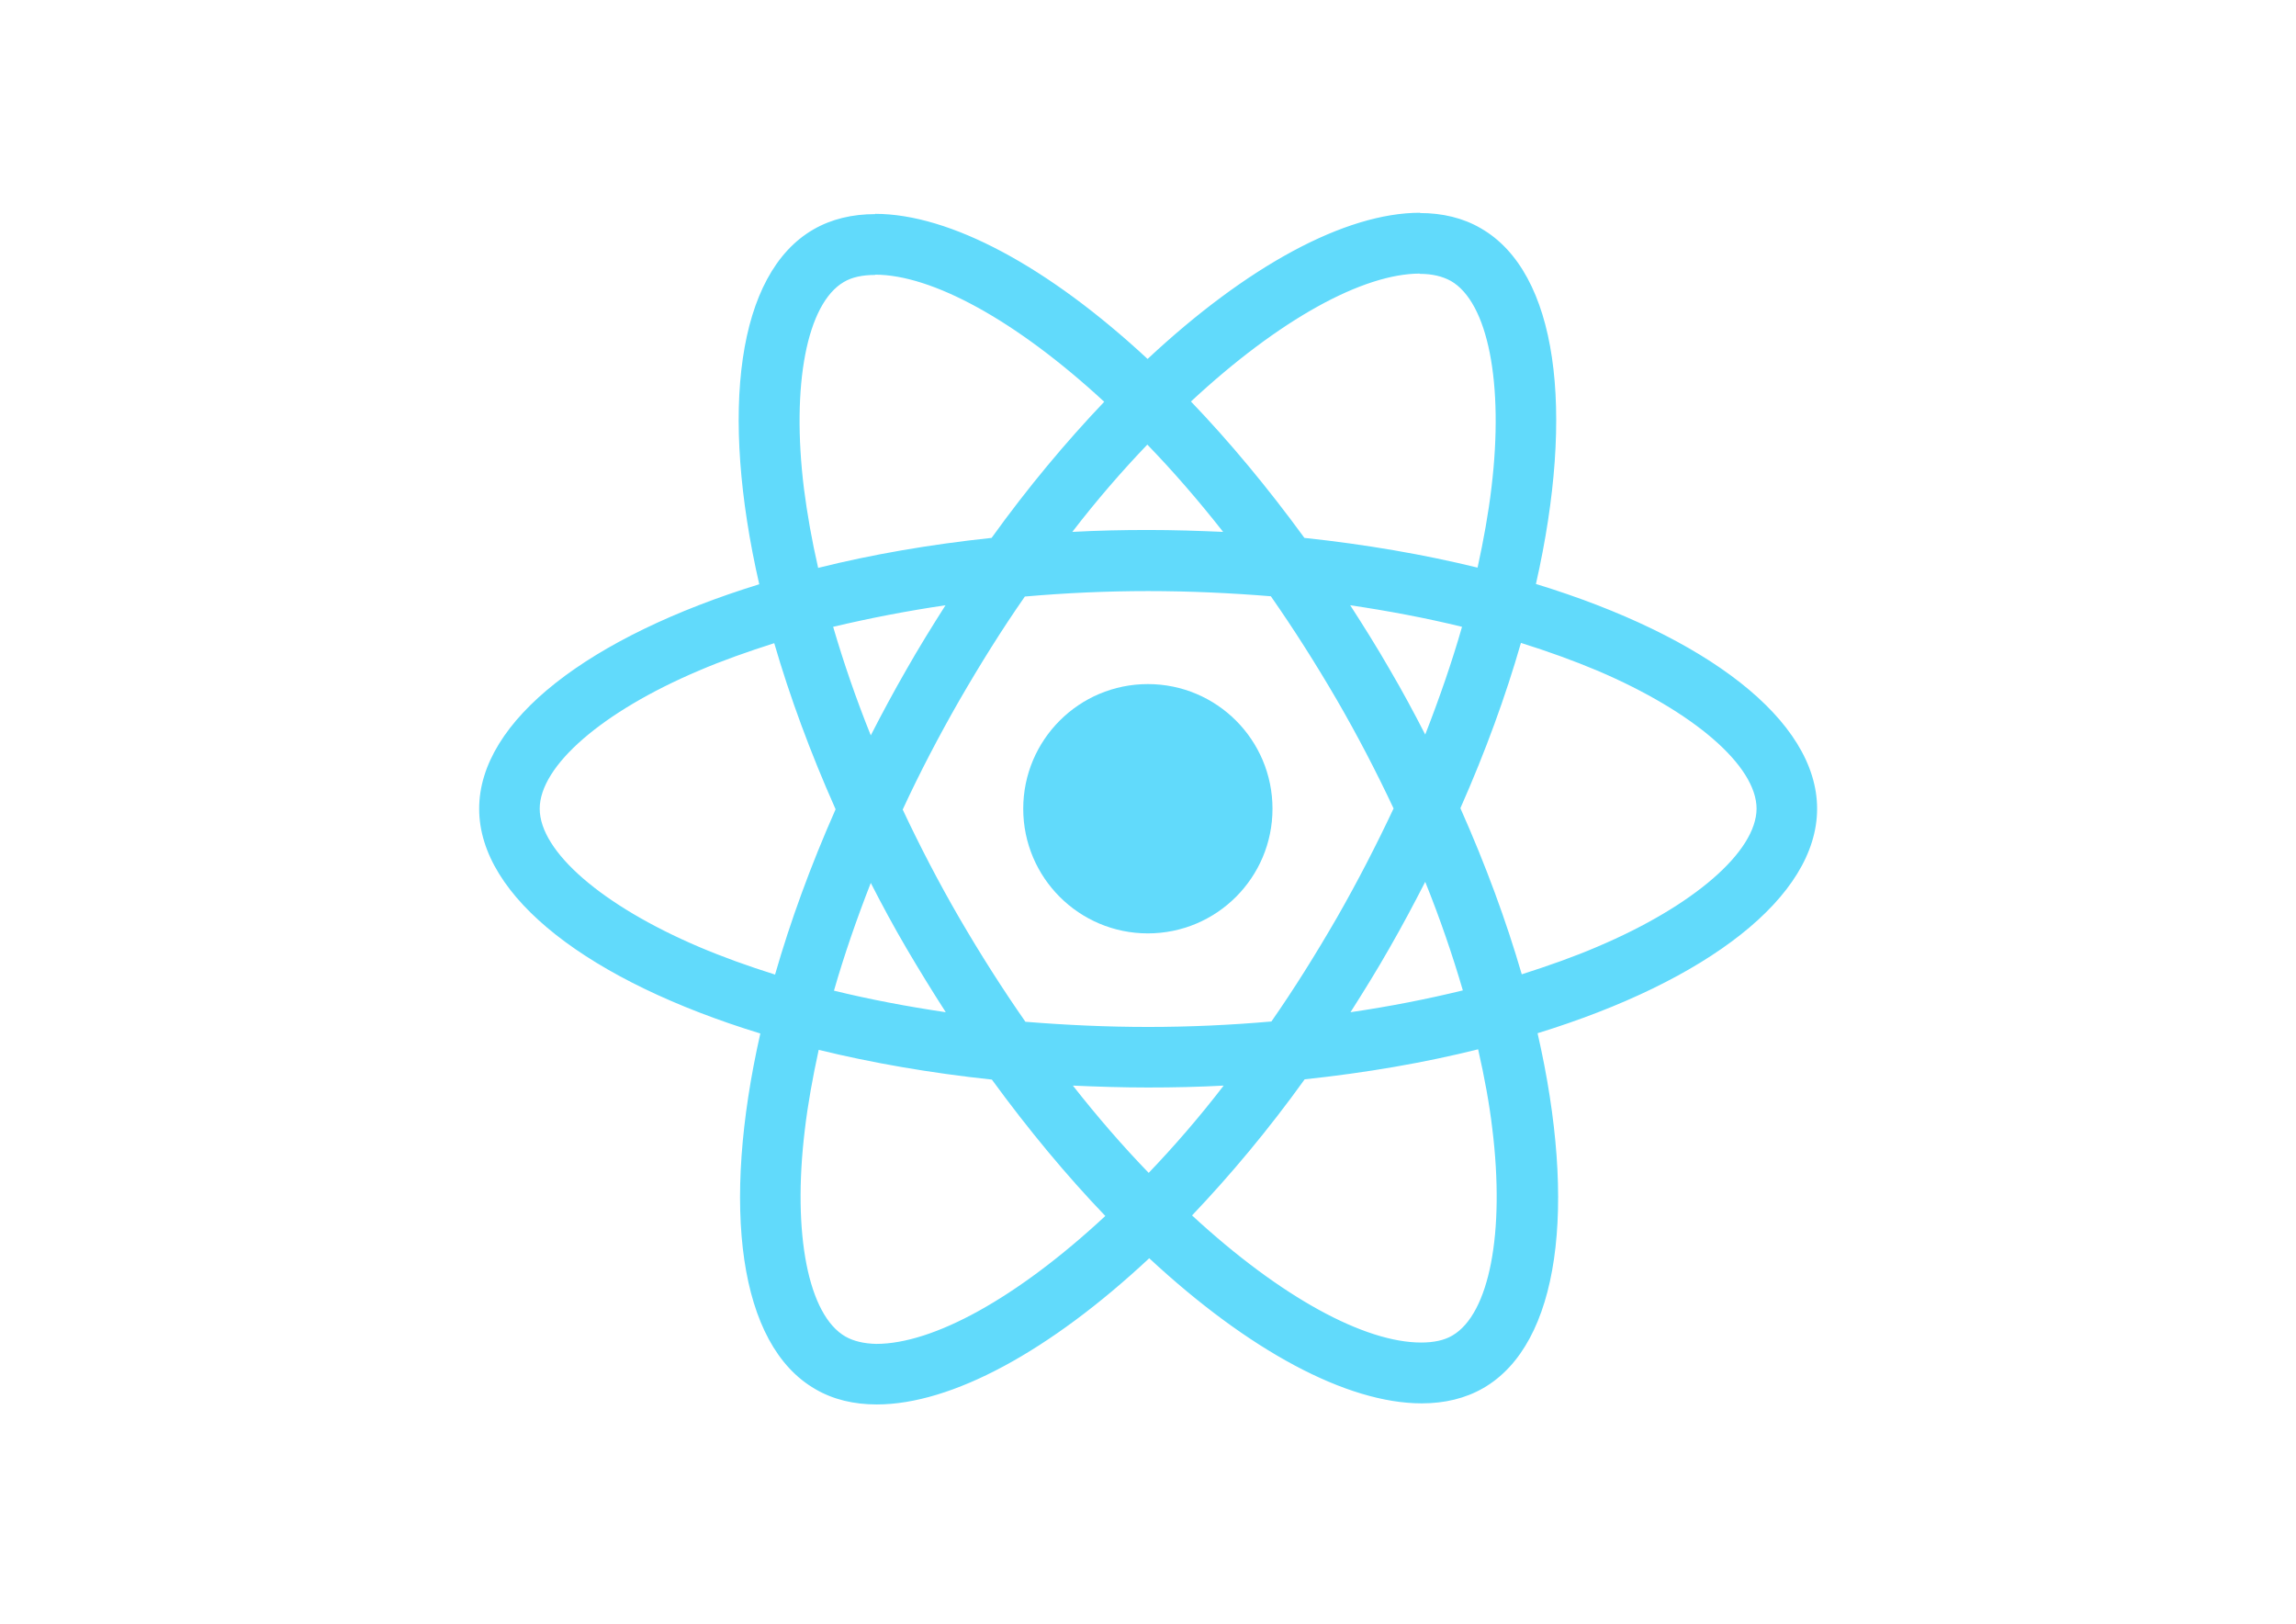
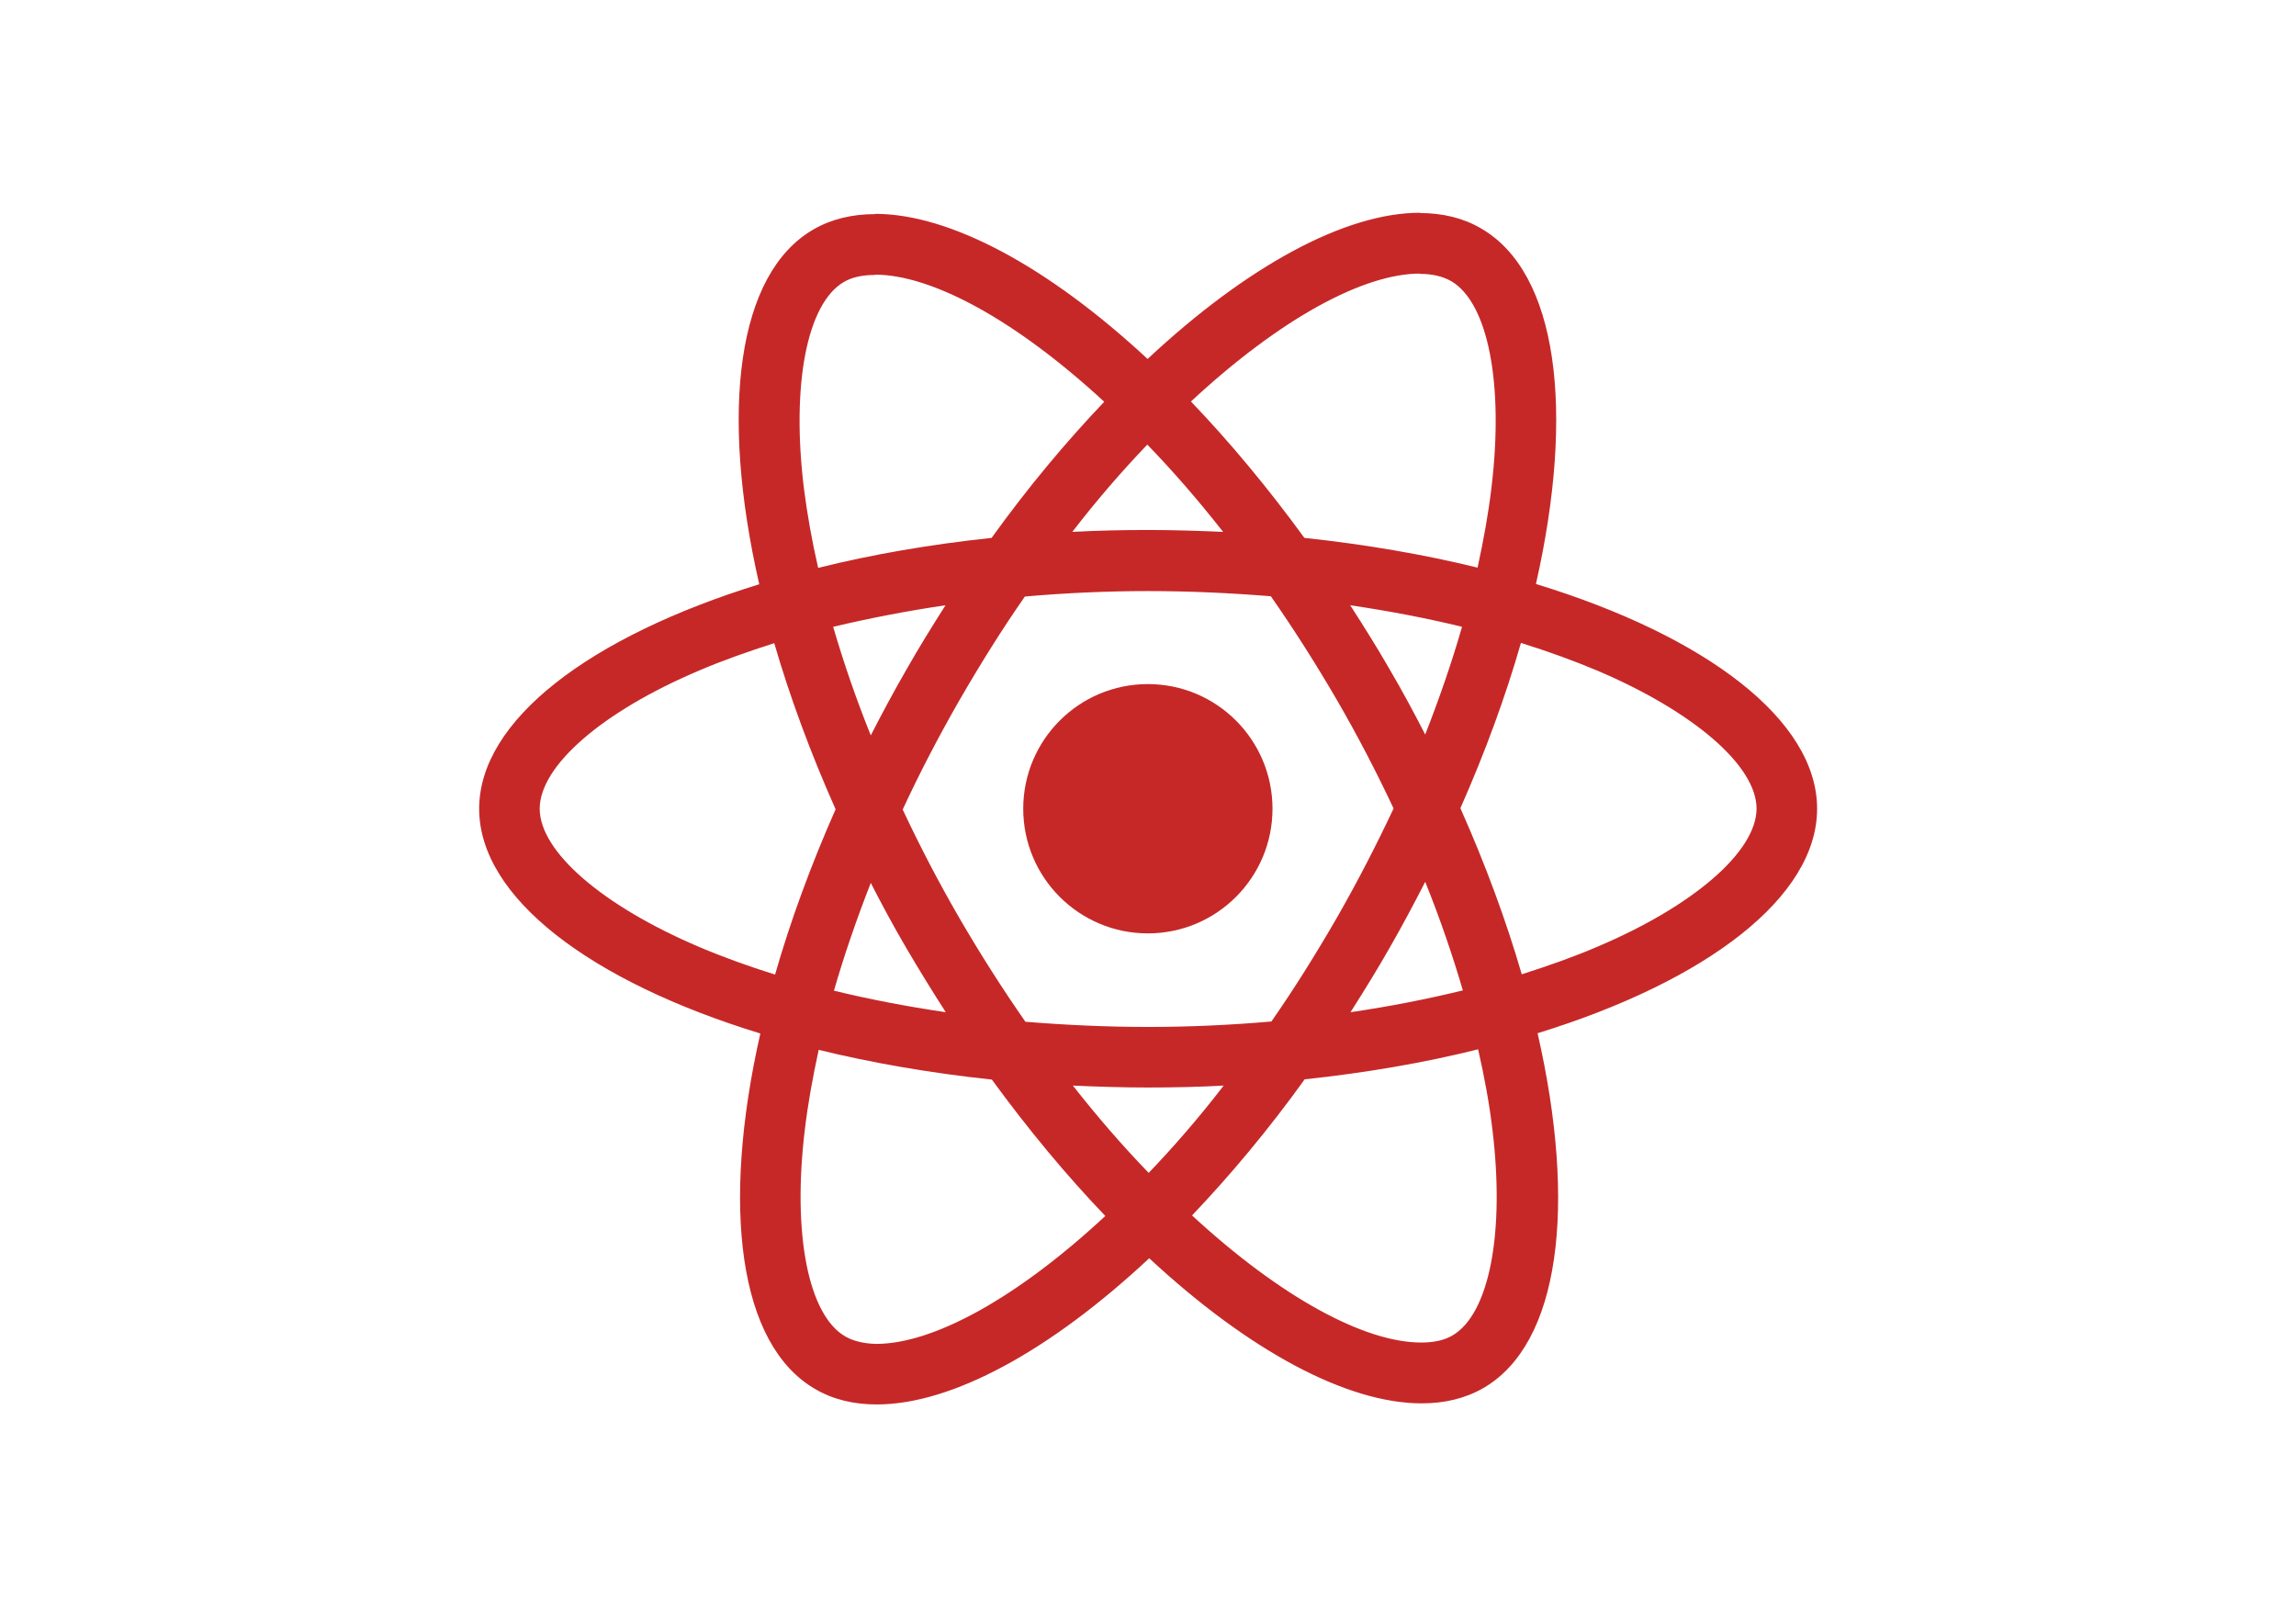
<svg xmlns="http://www.w3.org/2000/svg" viewBox="0 0 841.9 595.3">
-   <g fill="#61DAFB">
+   <g fill="#c62828">
    <path d="M666.3 296.5c0-32.5-40.7-63.3-103.1-82.4 14.4-63.6 8-114.2-20.2-130.4-6.5-3.8-14.1-5.6-22.4-5.6v22.3c4.6 0 8.3.9 11.4 2.6 13.6 7.8 19.5 37.5 14.9 75.7-1.1 9.4-2.9 19.3-5.1 29.4-19.6-4.8-41-8.5-63.5-10.9-13.5-18.5-27.5-35.3-41.6-50 32.6-30.3 63.2-46.9 84-46.9V78c-27.5 0-63.5 19.6-99.9 53.6-36.4-33.8-72.4-53.2-99.9-53.2v22.3c20.7 0 51.4 16.5 84 46.6-14 14.7-28 31.4-41.3 49.9-22.6 2.4-44 6.1-63.6 11-2.3-10-4-19.7-5.2-29-4.7-38.2 1.1-67.9 14.6-75.8 3-1.8 6.9-2.6 11.5-2.6V78.5c-8.4 0-16 1.8-22.6 5.6-28.1 16.2-34.4 66.7-19.9 130.1-62.2 19.2-102.7 49.9-102.7 82.3 0 32.5 40.7 63.3 103.1 82.4-14.4 63.6-8 114.2 20.2 130.4 6.5 3.8 14.1 5.6 22.5 5.6 27.5 0 63.5-19.6 99.9-53.6 36.4 33.8 72.4 53.2 99.9 53.2 8.4 0 16-1.8 22.6-5.6 28.1-16.2 34.4-66.7 19.9-130.1 62-19.1 102.5-49.9 102.5-82.3zm-130.2-66.7c-3.7 12.9-8.3 26.2-13.5 39.5-4.1-8-8.4-16-13.1-24-4.6-8-9.5-15.8-14.4-23.4 14.2 2.1 27.9 4.7 41 7.9zm-45.8 106.5c-7.8 13.5-15.8 26.3-24.1 38.2-14.9 1.3-30 2-45.2 2-15.1 0-30.2-.7-45-1.9-8.3-11.9-16.4-24.6-24.2-38-7.6-13.1-14.5-26.4-20.8-39.8 6.2-13.4 13.2-26.8 20.7-39.9 7.8-13.5 15.8-26.3 24.1-38.2 14.9-1.3 30-2 45.2-2 15.1 0 30.2.7 45 1.9 8.3 11.9 16.4 24.6 24.2 38 7.6 13.1 14.5 26.4 20.8 39.8-6.3 13.4-13.2 26.8-20.7 39.9zm32.3-13c5.4 13.4 10 26.8 13.8 39.8-13.1 3.2-26.9 5.9-41.2 8 4.9-7.7 9.8-15.6 14.4-23.7 4.6-8 8.9-16.1 13-24.1zM421.2 430c-9.3-9.6-18.6-20.3-27.8-32 9 .4 18.2.7 27.5.7 9.4 0 18.7-.2 27.8-.7-9 11.7-18.3 22.4-27.5 32zm-74.4-58.9c-14.2-2.1-27.9-4.7-41-7.9 3.7-12.9 8.3-26.2 13.5-39.5 4.1 8 8.4 16 13.1 24 4.7 8 9.5 15.8 14.4 23.4zM420.7 163c9.3 9.6 18.6 20.3 27.8 32-9-.4-18.2-.7-27.5-.7-9.4 0-18.7.2-27.8.7 9-11.7 18.3-22.4 27.5-32zm-74 58.9c-4.9 7.7-9.8 15.6-14.4 23.7-4.6 8-8.9 16-13 24-5.4-13.4-10-26.8-13.8-39.8 13.1-3.1 26.9-5.8 41.2-7.9zm-90.5 125.2c-35.4-15.1-58.3-34.9-58.3-50.6 0-15.7 22.9-35.6 58.3-50.6 8.6-3.7 18-7 27.7-10.1 5.7 19.6 13.2 40 22.5 60.9-9.2 20.8-16.6 41.1-22.2 60.6-9.9-3.1-19.3-6.5-28-10.2zM310 490c-13.6-7.8-19.5-37.5-14.9-75.7 1.1-9.4 2.9-19.3 5.1-29.4 19.6 4.8 41 8.5 63.5 10.9 13.5 18.5 27.5 35.3 41.6 50-32.6 30.3-63.2 46.9-84 46.9-4.5-.1-8.3-1-11.3-2.7zm237.2-76.2c4.7 38.2-1.1 67.9-14.6 75.8-3 1.8-6.9 2.6-11.5 2.6-20.7 0-51.4-16.5-84-46.6 14-14.7 28-31.4 41.3-49.9 22.6-2.4 44-6.1 63.6-11 2.3 10.1 4.1 19.8 5.2 29.1zm38.5-66.7c-8.6 3.7-18 7-27.7 10.1-5.7-19.6-13.2-40-22.5-60.9 9.2-20.8 16.6-41.1 22.2-60.6 9.9 3.1 19.3 6.5 28.1 10.2 35.4 15.1 58.3 34.9 58.3 50.6-.1 15.7-23 35.6-58.4 50.6zM320.8 78.4z" />
    <circle cx="420.9" cy="296.5" r="45.7" />
    <path d="M520.5 78.1z" />
  </g>
</svg>
